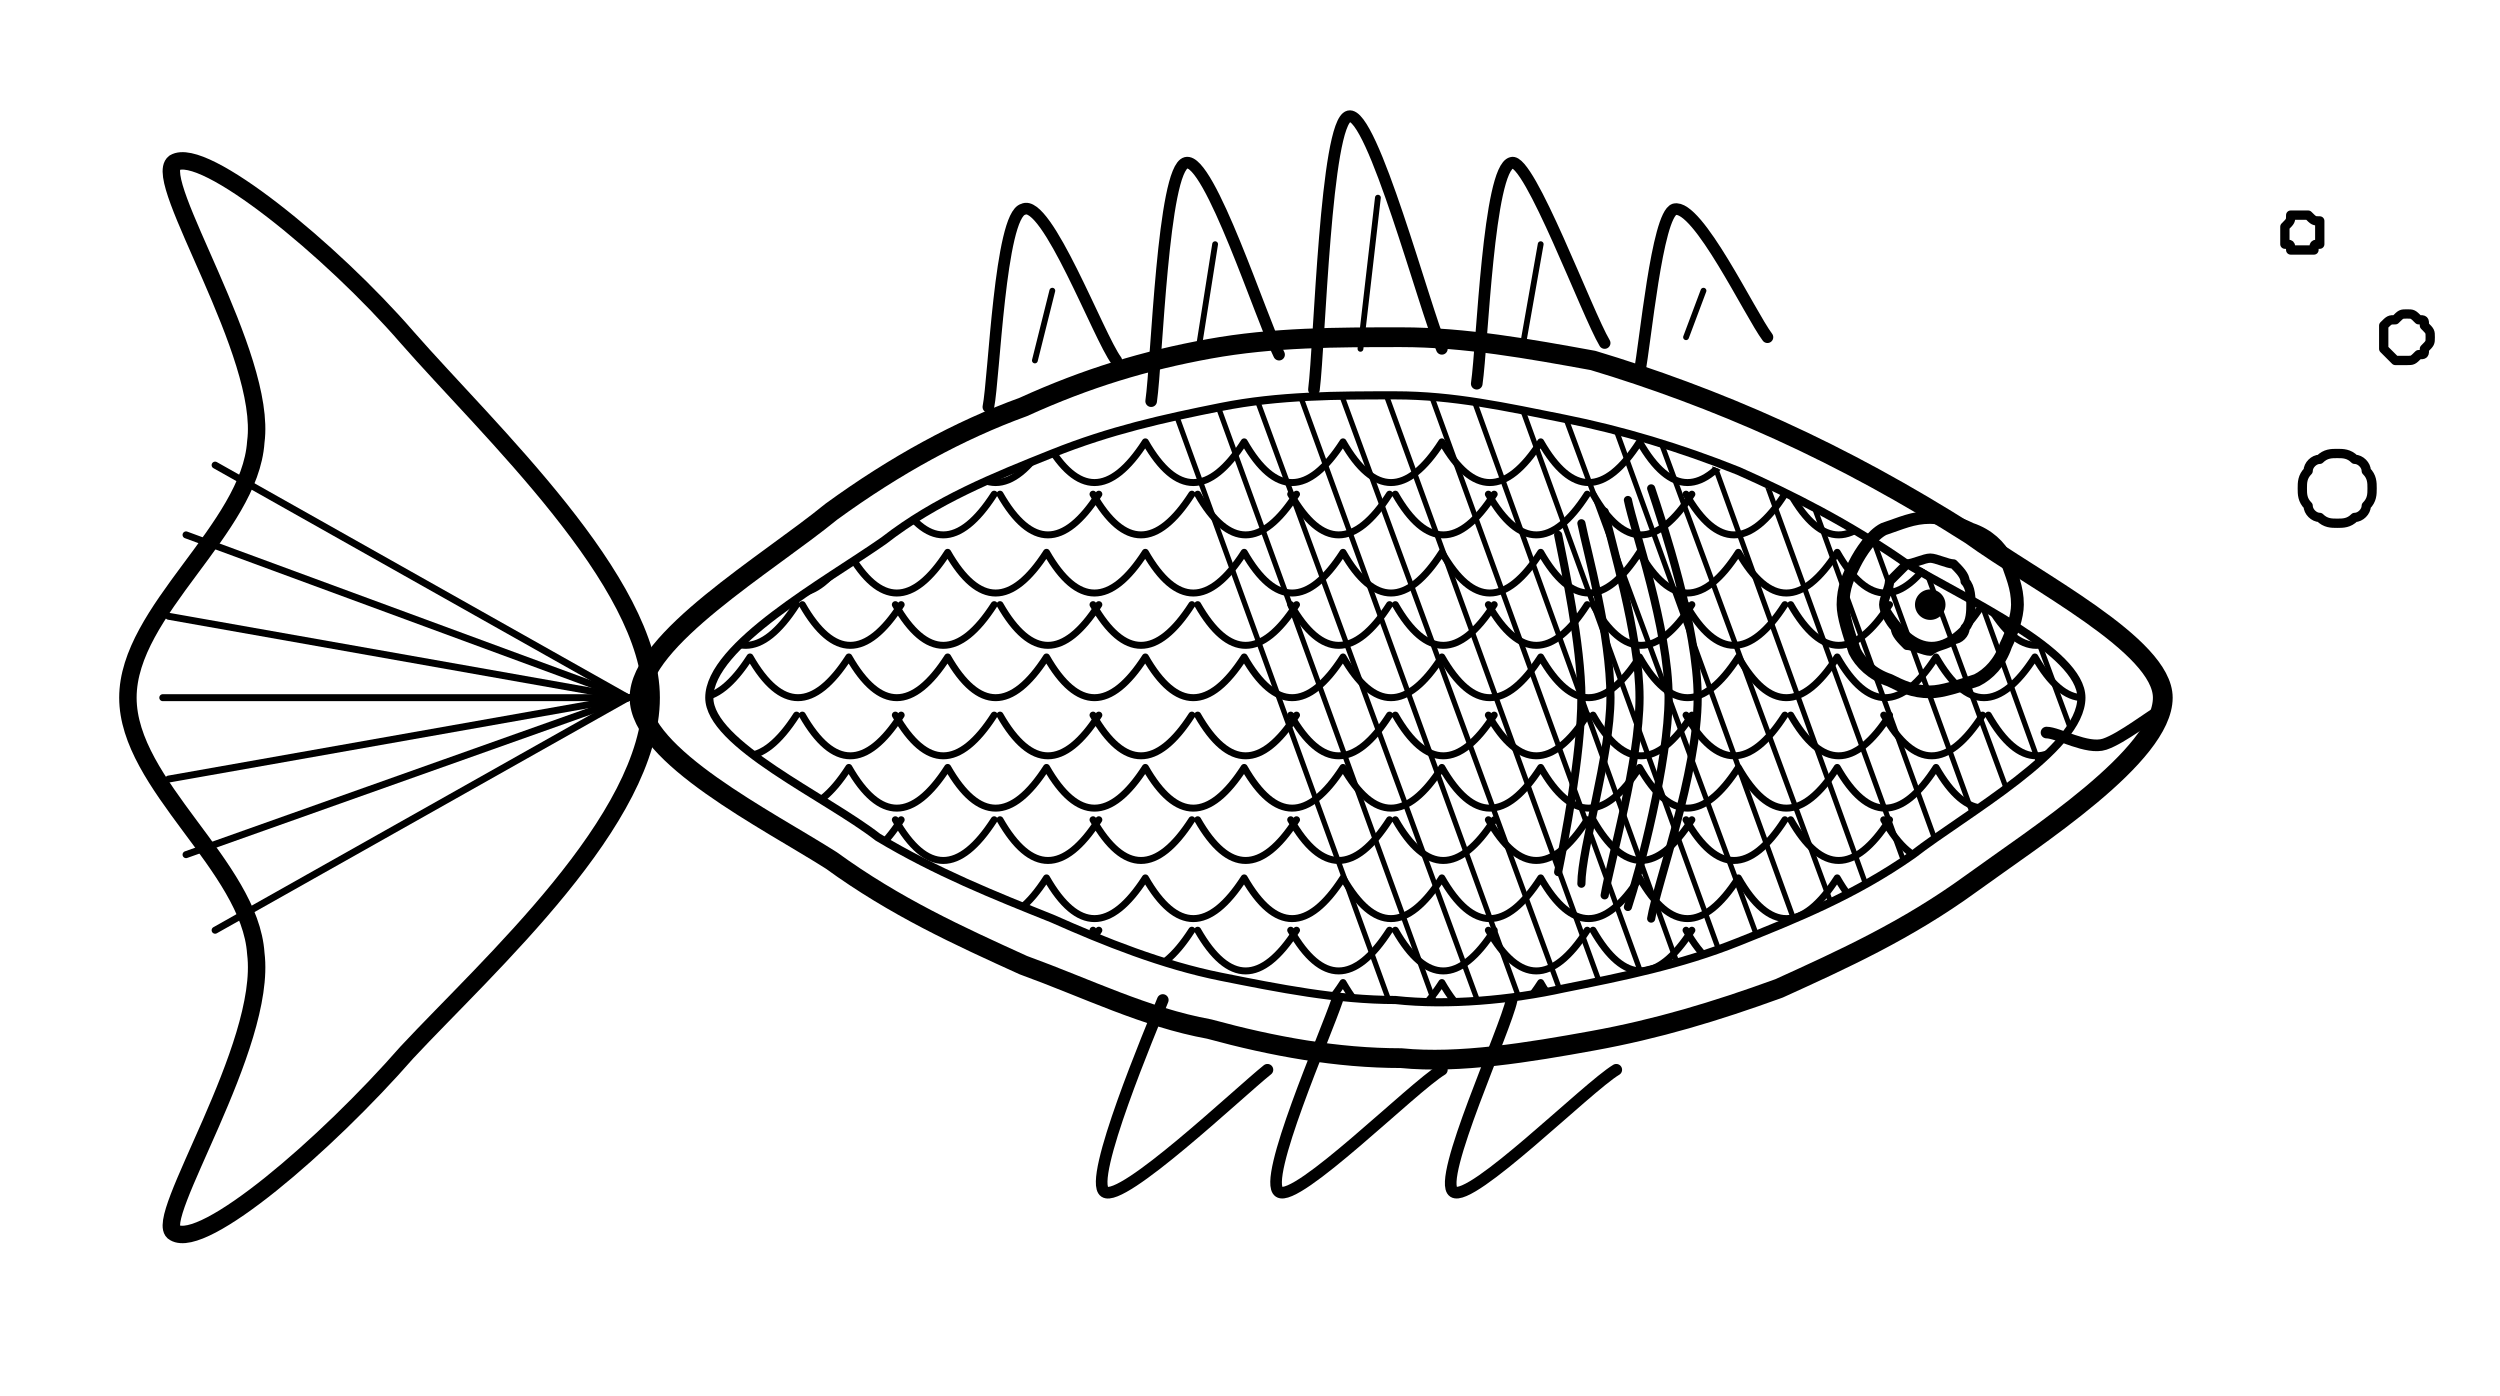
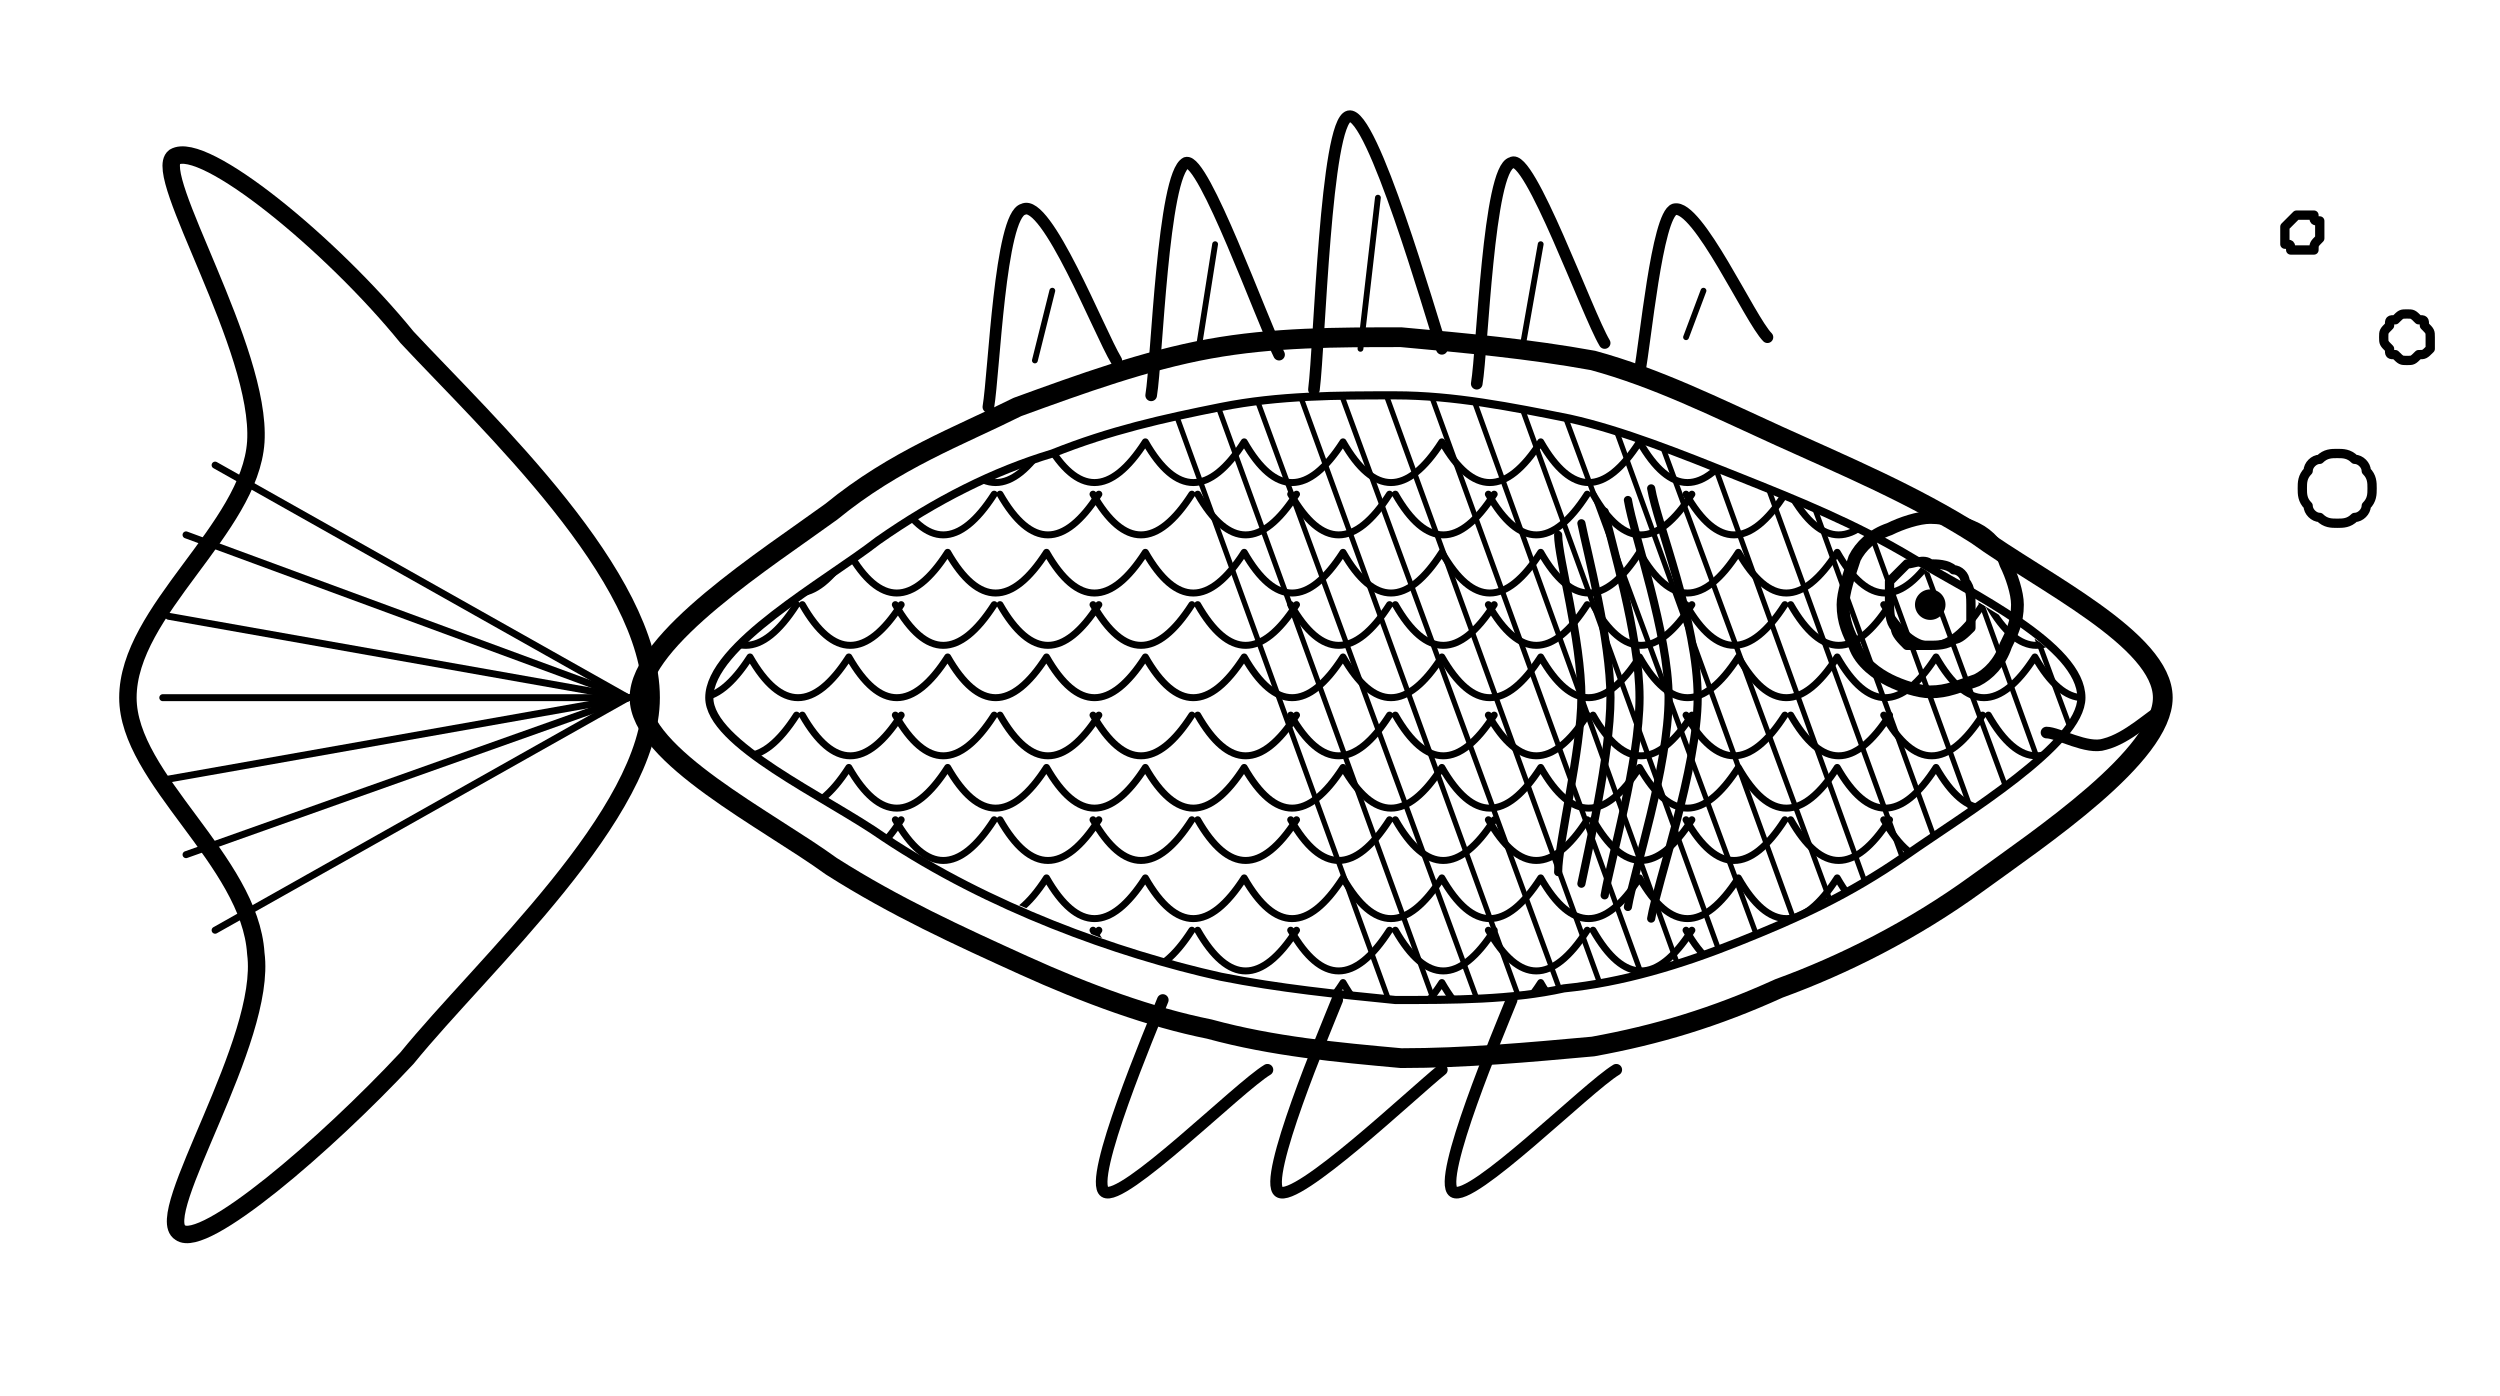
<svg xmlns="http://www.w3.org/2000/svg" viewBox="0 0 430 240" fill="none" stroke="currentColor" stroke-linecap="round" stroke-linejoin="round" aria-hidden="true" focusable="false">
-   <path d="M110 120C110 110 132 97 143 88C154 80 165 74 176 70C187 65 197 62 208 60C219 58 230 58 241 58C252 58 263 60 274 62C284 65 295 69 306 74C317 79 328 85 339 92C350 100 372 111 372 120C372 130 350 144 339 152C328 160 317 165 306 170C295 174 285 177 274 179C263 181 251 183 241 182C230 182 219 180 208 177C197 175 187 170 176 166C165 161 154 156 143 148C132 141 110 130 110 120Z" stroke-width="3.4" />
-   <path d="M122 120C122 111 142 100 152 93C161 86 171 82 181 78C191 74 200 72 210 70C220 68 230 68 240 68C250 68 259 70 269 72C279 74 289 77 299 81C308 85 318 90 328 97C338 103 358 112 358 120C358 129 338 140 329 147C319 154 309 158 299 162C289 166 279 168 269 170C260 172 249 173 240 172C230 172 220 170 210 168C200 166 190 162 181 158C171 154 161 150 151 144C142 137 122 128 122 120Z" stroke-width="1.4" />
+   <path d="M110 120C110 110 132 96 143 88C154 79 165 75 175 70C186 66 197 62 208 60C219 58 230 58 241 58C252 59 263 60 274 62C285 65 295 70 306 75C317 80 329 85 340 92C351 100 372 110 372 120C372 130 351 144 340 152C329 160 317 166 306 170C295 175 285 178 274 180C263 181 252 182 241 182C230 181 219 180 208 177C198 175 187 171 176 166C165 161 154 156 143 149C132 141 110 130 110 120Z" stroke-width="3.4" />
+   <path d="M122 120C122 111 142 100 151 93C161 86 171 81 181 78C191 74 200 72 210 70C220 68 230 68 240 68C250 68 260 70 270 72C279 74 289 78 299 82C309 86 319 90 329 96C339 102 358 111 358 120C358 128 338 140 328 147C318 154 309 158 299 162C289 166 279 169 269 170C260 172 250 172 240 172C230 171 220 170 210 168C201 166 191 163 181 159C171 155 161 150 152 144C142 137 122 128 122 120Z" stroke-width="1.4" />
  <clipPath id="fs6">
    <path d="M122 120C122 112 142 100 151 93C161 86 171 82 181 78C191 74 201 72 210 70C220 68 230 68 240 68C250 68 260 70 269 72C279 74 289 78 299 82C309 86 319 90 328 96C338 103 358 112 358 120C358 128 338 140 328 147C319 154 309 158 299 162C289 166 279 168 269 170C260 172 250 172 240 172C230 172 220 170 210 168C201 166 191 162 181 158C171 154 161 150 151 144C142 137 122 128 122 120Z" />
  </clipPath>
  <g clip-path="url(#fs6)">
    <path d="M112 76q8 14 17 0M129 76q8 14 17 0M146 76q8 14 17 0M163 76q8 14 17 0M180 76q8 14 17 0M197 76q8 14 17 0M214 76q8 14 17 0M231 76q8 14 17 0M248 76q8 14 17 0M265 76q8 14 17 0M282 76q8 14 17 0M299 76q8 14 17 0M316 76q8 14 17 0M333 76q8 14 17 0M350 76q8 14 17 0M367 76q8 14 17 0M120 85q8 14 17 0M138 85q8 14 17 0M154 85q8 14 17 0M172 85q8 14 17 0M188 85q8 14 17 0M206 85q8 14 17 0M222 85q8 14 17 0M240 85q8 14 17 0M256 85q8 14 17 0M274 85q8 14 17 0M290 85q8 14 17 0M308 85q8 14 17 0M324 85q8 14 17 0M342 85q8 14 17 0M358 85q8 14 17 0M112 95q8 14 17 0M129 95q8 14 17 0M146 95q8 14 17 0M163 95q8 14 17 0M180 95q8 14 17 0M197 95q8 14 17 0M214 95q8 14 17 0M231 95q8 14 17 0M248 95q8 14 17 0M265 95q8 14 17 0M282 95q8 14 17 0M299 95q8 14 17 0M316 95q8 14 17 0M333 95q8 14 17 0M350 95q8 14 17 0M367 95q8 14 17 0M120 104q8 14 17 0M138 104q8 14 17 0M154 104q8 14 17 0M172 104q8 14 17 0M188 104q8 14 17 0M206 104q8 14 17 0M222 104q8 14 17 0M240 104q8 14 17 0M256 104q8 14 17 0M274 104q8 14 17 0M290 104q8 14 17 0M308 104q8 14 17 0M324 104q8 14 17 0M342 104q8 14 17 0M358 104q8 14 17 0M112 113q8 14 17 0M129 113q8 14 17 0M146 113q8 14 17 0M163 113q8 14 17 0M180 113q8 14 17 0M197 113q8 14 17 0M214 113q8 14 17 0M231 113q8 14 17 0M248 113q8 14 17 0M265 113q8 14 17 0M282 113q8 14 17 0M299 113q8 14 17 0M316 113q8 14 17 0M333 113q8 14 17 0M350 113q8 14 17 0M367 113q8 14 17 0M120 123q8 14 17 0M138 123q8 14 17 0M154 123q8 14 17 0M172 123q8 14 17 0M188 123q8 14 17 0M206 123q8 14 17 0M222 123q8 14 17 0M240 123q8 14 17 0M256 123q8 14 17 0M274 123q8 14 17 0M290 123q8 14 17 0M308 123q8 14 17 0M324 123q8 14 17 0M342 123q8 14 17 0M358 123q8 14 17 0M112 132q8 14 17 0M129 132q8 14 17 0M146 132q8 14 17 0M163 132q8 14 17 0M180 132q8 14 17 0M197 132q8 14 17 0M214 132q8 14 17 0M231 132q8 14 17 0M248 132q8 14 17 0M265 132q8 14 17 0M282 132q8 14 17 0M299 132q8 14 17 0M316 132q8 14 17 0M333 132q8 14 17 0M350 132q8 14 17 0M367 132q8 14 17 0M120 141q8 14 17 0M138 141q8 14 17 0M154 141q8 14 17 0M172 141q8 14 17 0M188 141q8 14 17 0M206 141q8 14 17 0M222 141q8 14 17 0M240 141q8 14 17 0M256 141q8 14 17 0M274 141q8 14 17 0M290 141q8 14 17 0M308 141q8 14 17 0M324 141q8 14 17 0M342 141q8 14 17 0M358 141q8 14 17 0M112 151q8 14 17 0M129 151q8 14 17 0M146 151q8 14 17 0M163 151q8 14 17 0M180 151q8 14 17 0M197 151q8 14 17 0M214 151q8 14 17 0M231 151q8 14 17 0M248 151q8 14 17 0M265 151q8 14 17 0M282 151q8 14 17 0M299 151q8 14 17 0M316 151q8 14 17 0M333 151q8 14 17 0M350 151q8 14 17 0M367 151q8 14 17 0M120 160q8 14 17 0M138 160q8 14 17 0M154 160q8 14 17 0M172 160q8 14 17 0M188 160q8 14 17 0M206 160q8 14 17 0M222 160q8 14 17 0M240 160q8 14 17 0M256 160q8 14 17 0M274 160q8 14 17 0M290 160q8 14 17 0M308 160q8 14 17 0M324 160q8 14 17 0M342 160q8 14 17 0M358 160q8 14 17 0M112 169q8 14 17 0M129 169q8 14 17 0M146 169q8 14 17 0M163 169q8 14 17 0M180 169q8 14 17 0M197 169q8 14 17 0M214 169q8 14 17 0M231 169q8 14 17 0M248 169q8 14 17 0M265 169q8 14 17 0M282 169q8 14 17 0M299 169q8 14 17 0M316 169q8 14 17 0M333 169q8 14 17 0M350 169q8 14 17 0M367 169q8 14 17 0" stroke-width="1.2" />
    <path d="M365 5L426 174M358 8L419 176M351 10L413 178M345 12L406 181M338 15L399 183M332 17L393 185M325 20L386 188M318 22L380 190M312 24L373 193M305 27L367 195M299 29L360 197M292 32L353 200M286 34L347 202M279 36L340 205M272 39L334 207M266 41L327 209M259 44L321 212M253 46L314 214M246 48L307 217M240 51L301 219M233 53L294 221M226 55L288 224M220 58L281 226M213 60L275 229M207 63L268 231M200 65L261 233" stroke-width="0.9" />
  </g>
-   <path d="M284 84C286 90 292 108 292 120C292 133 285 152 284 158" stroke-width="1.4" />
-   <path d="M280 86C281 91 287 108 287 120C287 131 282 150 280 156" stroke-width="1.4" />
+   <path d="M284 84C285 90 292 107 292 120C292 132 285 152 284 158" stroke-width="1.4" />
+   <path d="M280 86C281 92 287 109 287 120C287 132 281 150 280 156" stroke-width="1.4" />
  <path d="M276 88C277 93 282 109 282 120C282 131 277 148 276 154" stroke-width="1.4" />
-   <path d="M272 90C273 95 277 109 277 120C277 130 272 146 272 152" stroke-width="1.4" />
-   <path d="M268 92C269 97 272 111 272 120C272 130 269 145 268 150" stroke-width="1.4" />
-   <path d="M347 104C347 106 346 109 345 111C344 114 342 116 340 117C337 118 334 119 332 119C329 119 327 118 325 117C322 116 320 114 319 112C318 109 317 106 317 104C317 101 318 99 319 97C320 95 322 92 324 91C327 90 329 89 332 89C334 89 337 90 339 91C342 92 344 94 345 96C346 99 347 101 347 104Z" stroke-width="2.2" />
-   <path d="M339 104C339 105 339 107 338 108C338 109 337 110 336 110C335 111 333 111 332 112C331 112 329 111 328 111C327 110 326 109 326 108C325 107 324 105 324 104C324 103 325 101 325 100C326 99 327 98 328 97C329 97 331 96 332 96C333 96 335 97 336 97C337 98 338 99 338 100C339 101 339 103 339 104Z" stroke-width="1.6" />
+   <path d="M272 90C273 95 277 110 277 120C277 130 273 147 272 152" stroke-width="1.4" />
+   <path d="M268 92C268 96 272 110 272 120C272 129 268 145 268 150" stroke-width="1.4" />
+   <path d="M347 104C347 107 346 109 345 111C344 114 342 116 340 117C337 118 335 119 332 119C330 119 327 118 325 117C323 116 320 114 319 111C318 109 317 107 317 104C317 102 318 99 319 96C320 94 322 92 325 91C327 90 330 89 332 89C335 89 338 90 340 91C342 92 344 94 345 97C346 99 347 102 347 104Z" stroke-width="2.2" />
+   <path d="M339 104C339 105 339 107 339 108C338 109 337 110 336 110C335 111 333 111 332 111C331 111 329 111 328 111C327 110 326 109 326 108C325 107 325 105 325 104C325 103 325 101 325 100C326 99 327 98 328 97C329 97 331 96 332 97C333 97 335 97 336 98C337 98 338 99 338 100C339 101 339 103 339 104Z" stroke-width="1.6" />
  <path d="M332 104h0" stroke-width="5.25" />
-   <path d="M372 122C370 123 365 127 362 128C359 129 354 126 352 126" stroke-width="2" />
-   <path d="M170 70C171 65 172 37 176 36C180 34 189 58 192 62" stroke-width="2" />
+   <path d="M372 122C370 123 366 127 362 128C359 129 354 126 352 126" stroke-width="2" />
+   <path d="M170 70C171 64 172 37 176 36C180 34 189 57 192 62" stroke-width="2" />
  <line x1="178" y1="62" x2="181" y2="50" stroke-width="1" />
-   <path d="M198 69C199 62 200 29 204 28C208 27 217 55 220 61" stroke-width="2" />
+   <path d="M198 68C199 62 200 30 204 28C207 27 217 55 220 61" stroke-width="2" />
  <line x1="206" y1="61" x2="209" y2="42" stroke-width="1" />
-   <path d="M226 67C227 59 228 21 232 20C236 19 245 53 248 60" stroke-width="2" />
+   <path d="M226 67C227 59 228 21 232 20C236 19 246 54 248 60" stroke-width="2" />
  <line x1="234" y1="60" x2="237" y2="34" stroke-width="1" />
-   <path d="M254 66C255 59 256 29 260 28C263 27 273 54 276 59" stroke-width="2" />
+   <path d="M254 66C255 60 256 29 260 28C263 26 273 54 276 59" stroke-width="2" />
  <line x1="262" y1="59" x2="265" y2="42" stroke-width="1" />
-   <path d="M282 64C283 59 285 37 288 36C292 35 301 54 304 58" stroke-width="2" />
+   <path d="M282 64C283 59 285 37 288 36C292 35 301 55 304 58" stroke-width="2" />
  <line x1="290" y1="58" x2="293" y2="50" stroke-width="1" />
-   <path d="M200 172C198 177 187 203 190 205C193 207 213 188 218 184" stroke-width="2" />
-   <path d="M230 172C228 178 217 203 220 205C223 207 243 187 248 184" stroke-width="2" />
-   <path d="M260 172C259 177 247 203 250 205C253 207 273 187 278 184" stroke-width="2" />
-   <path d="M112 120C112 100 84 74 70 58C57 43 35 25 30 28C26 31 46 61 44 76C43 91 22 105 22 120C22 135 43 149 44 164C46 180 26 210 30 212C35 215 56 197 70 181C84 166 112 141 112 120Z" stroke-width="3" />
+   <path d="M200 172C198 177 187 203 190 205C193 207 213 187 218 184" stroke-width="2" />
+   <path d="M230 172C228 177 217 203 220 205C223 207 243 188 248 184" stroke-width="2" />
+   <path d="M260 172C258 177 247 203 250 205C253 207 273 187 278 184" stroke-width="2" />
+   <path d="M112 120C112 99 84 73 70 58C57 42 35 24 30 27C26 30 45 60 44 76C43 91 22 105 22 120C22 134 43 148 44 164C46 179 26 209 31 212C35 215 56 197 70 182C83 166 112 140 112 120Z" stroke-width="3" />
  <line x1="108" y1="120" x2="37" y2="80" stroke-width="1.2" />
  <line x1="108" y1="120" x2="32" y2="92" stroke-width="1.2" />
  <line x1="108" y1="120" x2="29" y2="106" stroke-width="1.2" />
  <line x1="108" y1="120" x2="28" y2="120" stroke-width="1.2" />
  <line x1="108" y1="120" x2="29" y2="134" stroke-width="1.2" />
  <line x1="108" y1="120" x2="32" y2="147" stroke-width="1.2" />
  <line x1="108" y1="120" x2="37" y2="160" stroke-width="1.2" />
  <path d="M408 84C408 85 408 86 407 87C407 88 406 89 405 89C404 90 403 90 402 90C401 90 400 90 399 89C398 89 397 88 397 87C396 86 396 85 396 84C396 83 396 82 397 81C397 80 398 79 399 79C400 78 401 78 402 78C403 78 404 78 405 79C406 79 407 80 407 81C408 82 408 83 408 84Z" stroke-width="1.6" />
-   <path d="M418 58C418 59 418 59 417 60C417 61 417 61 416 61C415 62 415 62 414 62C413 62 413 62 412 62C411 61 411 61 410 60C410 59 410 59 410 58C410 57 410 57 410 56C411 55 411 55 412 55C413 54 413 54 414 54C415 54 415 54 416 55C417 55 417 55 417 56C418 57 418 57 418 58Z" stroke-width="1.6" />
-   <path d="M399 40C399 41 399 41 399 42C398 42 398 42 398 43C397 43 397 43 396 43C395 43 395 43 394 43C394 42 394 42 393 42C393 41 393 41 393 40C393 40 393 39 393 39C394 38 394 38 394 37C395 37 396 37 396 37C397 37 397 37 397 37C398 38 398 38 399 38C399 39 399 40 399 40Z" stroke-width="1.6" />
+   <path d="M418 58C418 59 418 59 418 60C417 61 417 61 416 61C415 62 415 62 414 62C413 62 413 62 412 61C411 61 411 61 411 60C410 59 410 59 410 58C410 57 410 57 411 56C411 55 411 55 412 55C413 54 413 54 414 54C415 54 415 54 416 55C417 55 417 55 417 56C418 57 418 57 418 58Z" stroke-width="1.6" />
+   <path d="M399 40C399 41 399 41 399 41C398 42 398 42 398 43C397 43 396 43 396 43C395 43 395 43 394 43C394 42 394 42 393 42C393 41 393 40 393 40C393 39 393 39 393 39C394 38 394 38 395 37C395 37 396 37 396 37C397 37 397 37 398 37C398 38 398 38 399 38C399 39 399 40 399 40Z" stroke-width="1.6" />
</svg>
